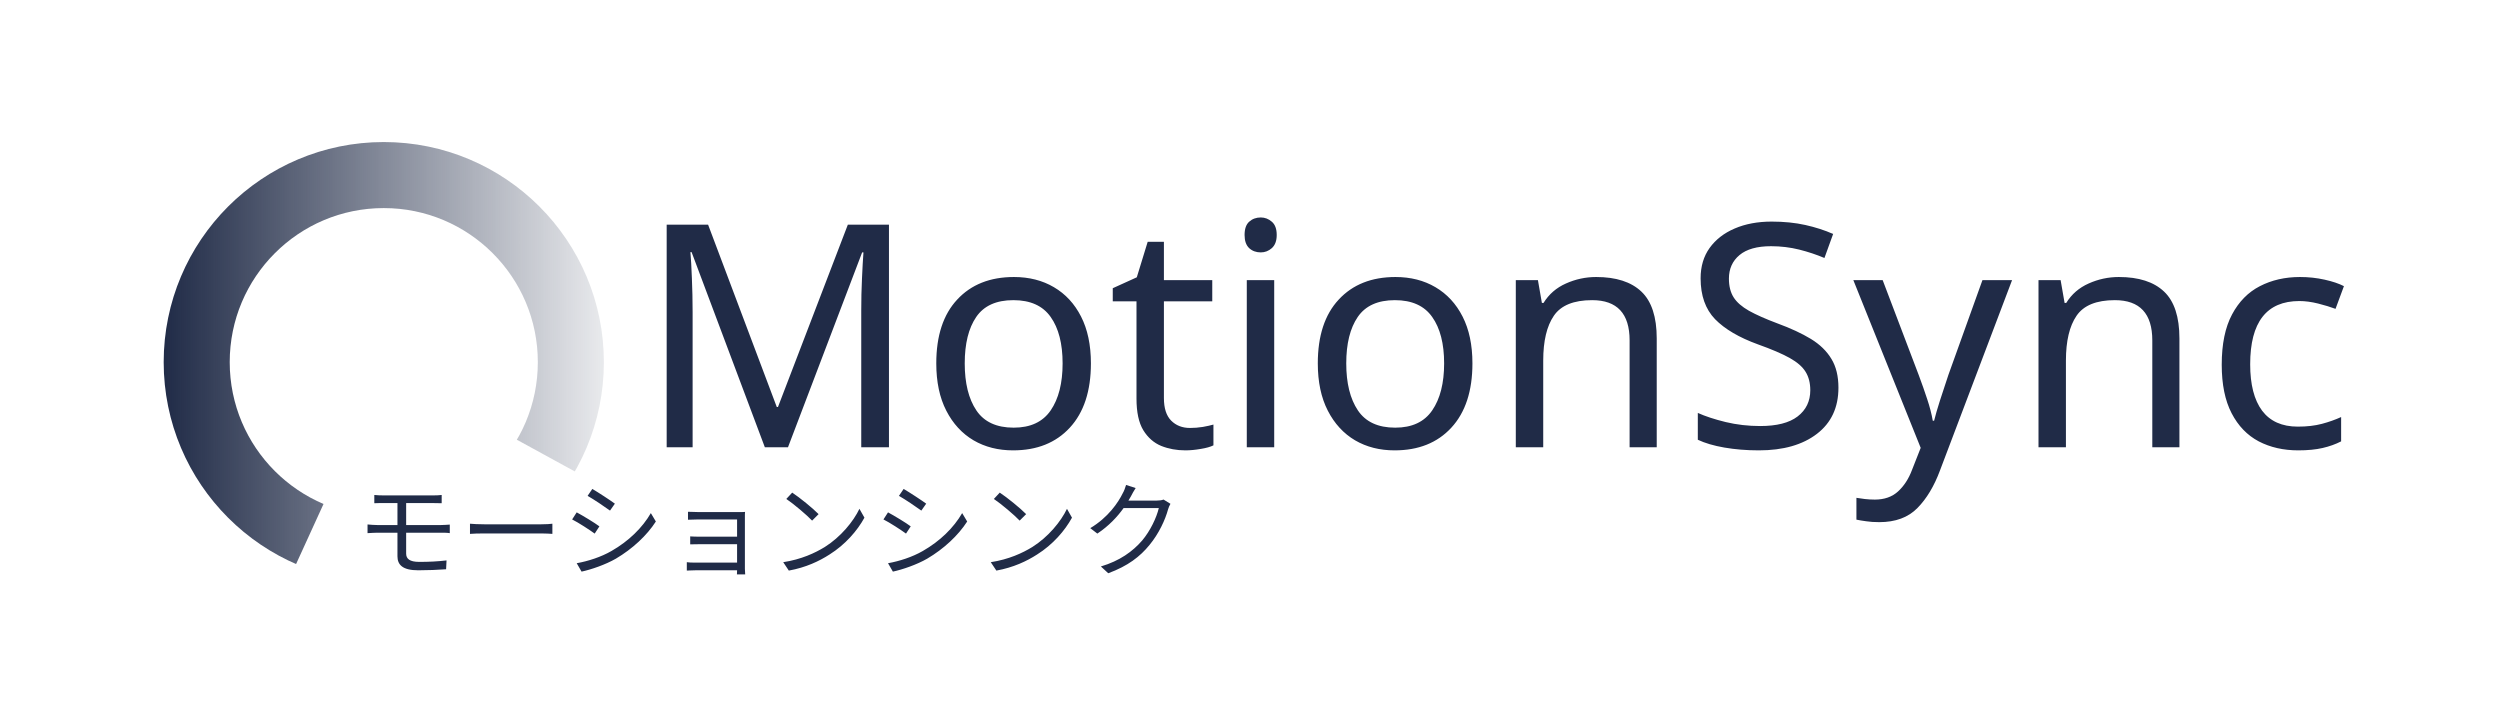
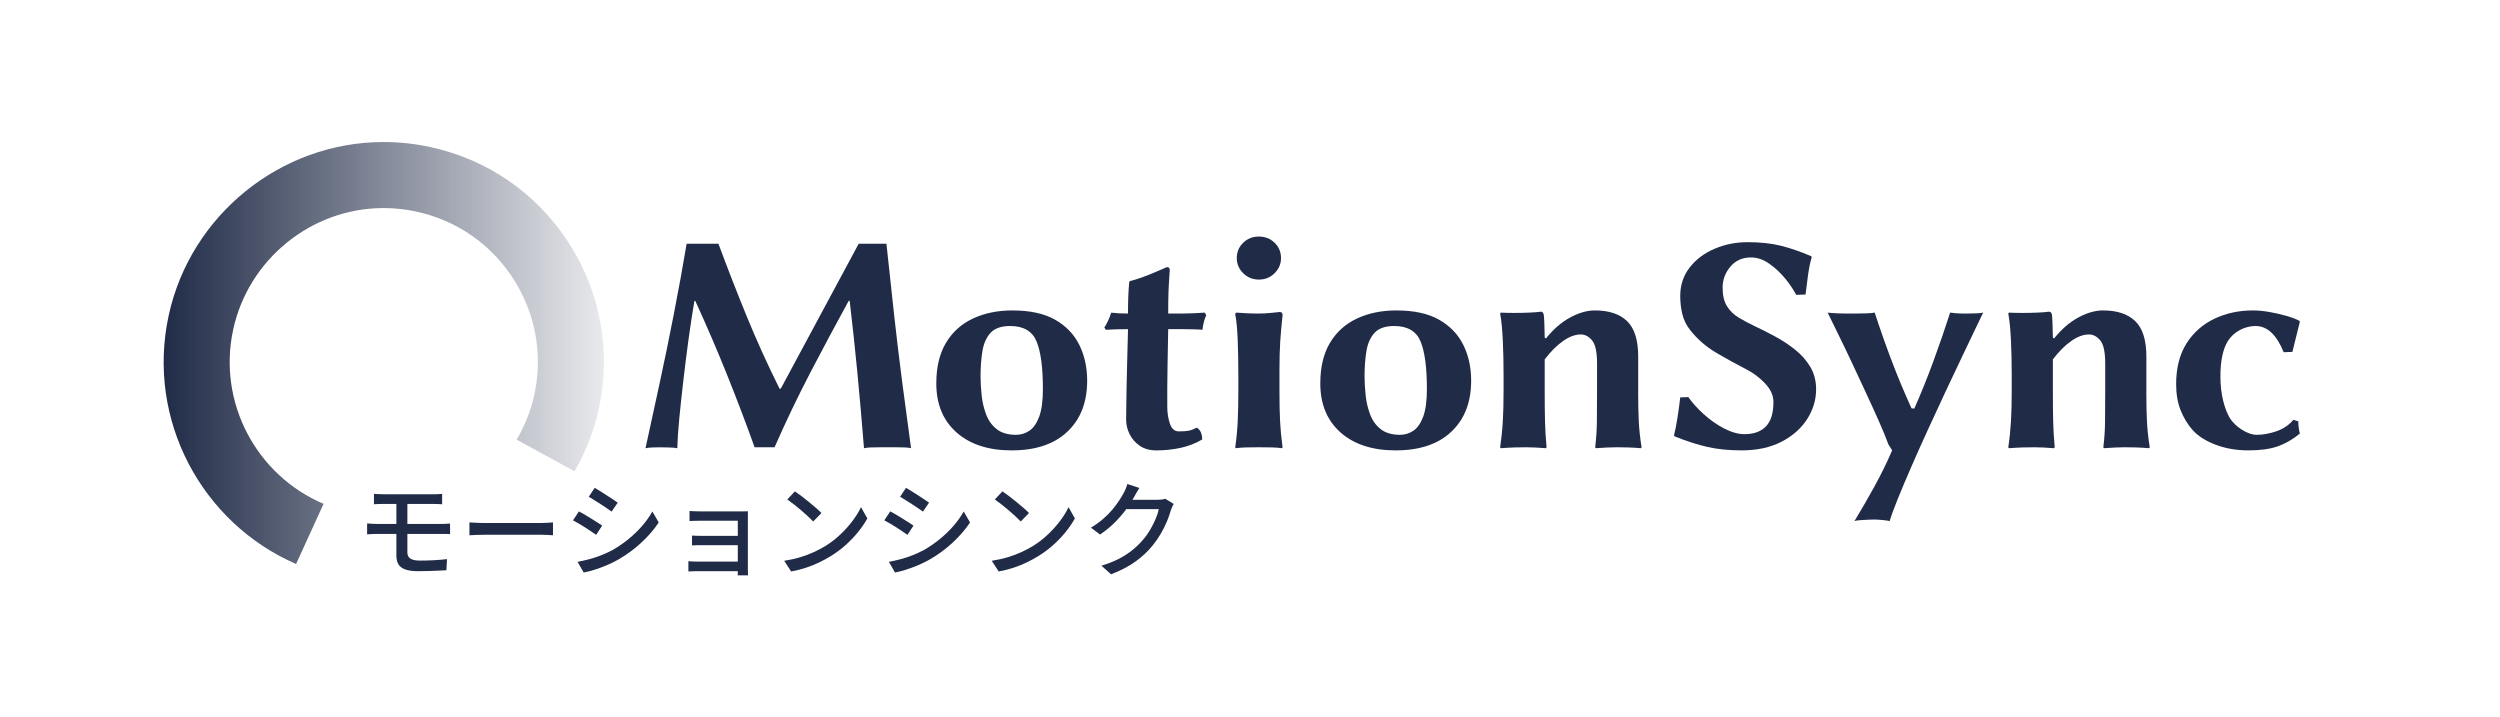
- <svg xmlns="http://www.w3.org/2000/svg" xmlns:xlink="http://www.w3.org/1999/xlink" version="1.1" x="0px" y="0px" width="265px" height="76px" viewBox="0 0 265 76" enable-background="new 0 0 265 76" xml:space="preserve">
-   <g id="レイヤー_9" display="none">
- </g>
-   <g id="レイヤー_1" display="none">
- </g>
-   <g id="ガイド" display="none">
- </g>
-   <g id="レイヤー_2" display="none">
- </g>
-   <g id="ci_x5F_logo">
- </g>
-   <g id="ci_x5F_logoのコピー">
-     <text transform="matrix(1 0 0 1 37.6929 60.2793)" fill="#202B47" font-family="'NotoSansJP-Medium'" font-size="11">モーションシンク</text>
-   </g>
-   <g id="_irasuto">
- </g>
-   <g id="face_x5F_left">
- </g>
-   <g id="face_x5F_right_1_">
-     <text transform="matrix(1 0 0 1 67.4644 47.4102)" fill="#202B47" font-family="'LibertinusSans-Bold'" font-size="33.04">MotionSync</text>
+ <svg xmlns="http://www.w3.org/2000/svg" version="1.1" id="レイヤー_1" x="0px" y="0px" width="265px" height="76px" viewBox="0 0 265 76" enable-background="new 0 0 265 76" xml:space="preserve">
+   <g id="ci_x5F_logo_x5F_最新_x5F_ol">
    <g>
-       <defs>
-         <polygon id="SVGID_62_" points="75.718,34.396 74.079,22.774 71.68,16.799 62.997,7.42 50.095,1.667 40.446,1.995 31.916,2.84      24.16,5.715 16.725,9.897 10.551,15.335 5.301,27.597 3.323,36.315 3.98,46.23 12.479,61.636 26.104,71.347 40.882,39      71.314,55.657 73.404,52.438 74.385,48.969 76.251,42.883    " />
-       </defs>
-       <clipPath id="SVGID_3_">
-         <use xlink:href="#SVGID_62_" overflow="visible" />
-       </clipPath>
-       <linearGradient id="SVGID_5_" gradientUnits="userSpaceOnUse" x1="17.346" y1="38.388" x2="64.014" y2="38.388">
-         <stop offset="0" style="stop-color:#202B47" />
-         <stop offset="1" style="stop-color:#202B47;stop-opacity:0.1" />
-       </linearGradient>
-       <circle clip-path="url(#SVGID_3_)" fill="none" stroke="url(#SVGID_5_)" stroke-width="7" stroke-miterlimit="10" cx="40.68" cy="38.387" r="19.83" />
+       <path fill="#202B47" d="M72.783,25.835h3.37c0.991,2.666,1.993,5.237,3.007,7.715c1.013,2.479,2.169,5.028,3.469,7.648h0.132    l8.26-15.363h2.941c0.286,2.71,0.562,5.259,0.826,7.649c0.264,2.39,0.545,4.725,0.843,7.004c0.297,2.279,0.611,4.619,0.941,7.021    c-0.154-0.044-0.391-0.071-0.71-0.082c-0.319-0.012-0.639-0.017-0.958-0.017c-0.319,0-0.567,0-0.743,0c-0.155,0-0.408,0-0.76,0    c-0.353,0-0.699,0.005-1.041,0.017c-0.342,0.011-0.601,0.038-0.776,0.082c-0.221-2.753-0.452-5.396-0.694-7.929    c-0.243-2.533-0.518-5.1-0.826-7.698h-0.099c-1.388,2.533-2.742,5.066-4.064,7.599c-1.321,2.533-2.588,5.178-3.799,7.931h-2.115    c-0.881-2.468-1.845-5.006-2.891-7.615c-1.046-2.61-2.175-5.237-3.386-7.881l-0.099-0.032c-0.221,1.277-0.43,2.643-0.628,4.097    c-0.198,1.454-0.38,2.896-0.545,4.329c-0.166,1.432-0.309,2.771-0.43,4.015c-0.121,1.243-0.193,2.308-0.215,3.188    c-0.176-0.044-0.485-0.071-0.925-0.082c-0.441-0.012-0.75-0.017-0.925-0.017c-0.198,0-0.458,0.005-0.776,0.017    c-0.32,0.011-0.567,0.038-0.744,0.082c0.463-2.114,0.958-4.394,1.487-6.839c0.529-2.444,1.041-4.939,1.537-7.483    C71.943,30.645,72.387,28.192,72.783,25.835z" />
+       <path fill="#202B47" d="M99.248,40.637c0-1.718,0.341-3.148,1.024-4.295c0.683-1.145,1.635-2.004,2.858-2.577    c1.223-0.572,2.615-0.859,4.18-0.859c1.872,0,3.386,0.331,4.543,0.991c1.156,0.661,2.01,1.554,2.561,2.677    c0.55,1.123,0.826,2.379,0.826,3.767c0,2.291-0.699,4.097-2.098,5.418c-1.399,1.322-3.365,1.982-5.898,1.982    c-2.467,0-4.417-0.634-5.848-1.899C99.963,44.574,99.248,42.84,99.248,40.637z M107.078,34.558c-0.947,0-1.641,0.243-2.082,0.727    c-0.441,0.485-0.727,1.13-0.859,1.934c-0.132,0.804-0.198,1.69-0.198,2.659c0,0.64,0.038,1.315,0.116,2.032    c0.077,0.716,0.236,1.394,0.479,2.031c0.242,0.64,0.616,1.156,1.123,1.554c0.507,0.397,1.189,0.595,2.049,0.595    c0.506,0,0.975-0.144,1.404-0.43c0.43-0.286,0.776-0.781,1.041-1.487c0.264-0.704,0.396-1.685,0.396-2.94    c0-2.289-0.226-3.976-0.677-5.055C109.418,35.098,108.487,34.558,107.078,34.558z" />
+       <path fill="#202B47" d="M119.567,33.236c0-0.661,0.011-1.272,0.033-1.834c0.021-0.562,0.055-1.062,0.099-1.503l0.066-0.1    c0.44-0.109,0.914-0.259,1.42-0.446c0.507-0.187,0.986-0.38,1.438-0.578c0.451-0.198,0.81-0.352,1.074-0.462    c0.198,0,0.297,0.11,0.297,0.33c-0.066,0.881-0.11,1.636-0.132,2.264c-0.022,0.627-0.033,1.403-0.033,2.329h1.553    c0.374,0,0.776-0.011,1.206-0.033c0.429-0.021,0.798-0.044,1.107-0.066l0.165,0.265c-0.221,0.528-0.353,1.047-0.396,1.553    c-0.221-0.021-0.573-0.038-1.057-0.05c-0.485-0.011-0.925-0.018-1.322-0.018h-1.255l-0.066,3.536    c-0.022,0.991-0.033,1.889-0.033,2.692c0,0.803,0,1.459,0,1.966c0,0.684,0.093,1.294,0.281,1.834    c0.187,0.54,0.5,0.811,0.941,0.811c0.44,0,0.782-0.022,1.024-0.066c0.242-0.044,0.54-0.154,0.892-0.33    c0.374,0.242,0.562,0.66,0.562,1.255c-0.705,0.419-1.476,0.716-2.312,0.894c-0.837,0.176-1.685,0.264-2.544,0.264    c-0.705,0-1.294-0.165-1.768-0.495s-0.832-0.743-1.074-1.239c-0.243-0.494-0.363-0.996-0.363-1.503    c0-0.331,0.005-0.819,0.017-1.471c0.011-0.649,0.021-1.354,0.033-2.114c0.012-0.76,0.027-1.471,0.05-2.131l0.099-3.899    c-0.375,0-0.788,0.006-1.239,0.017c-0.452,0.012-0.821,0.028-1.106,0.05l-0.166-0.231c0.154-0.242,0.292-0.495,0.413-0.76    c0.121-0.265,0.226-0.539,0.314-0.826C118.267,33.203,118.862,33.236,119.567,33.236z" />
+       <path fill="#202B47" d="M131.263,39.646c0-1.233-0.022-2.429-0.066-3.585c-0.044-1.156-0.132-2.086-0.265-2.791l0.099-0.133    c0.286,0.022,0.645,0.045,1.074,0.066c0.43,0.022,0.854,0.033,1.272,0.033c0.463,0,0.903-0.021,1.322-0.066    c0.418-0.044,0.738-0.077,0.958-0.099c0.198,0,0.297,0.11,0.297,0.33c-0.11,0.991-0.192,1.911-0.248,2.759    c-0.056,0.849-0.083,1.889-0.083,3.122v2.181c0,1.256,0.021,2.324,0.066,3.205c0.043,0.881,0.131,1.795,0.264,2.742l-0.066,0.099    c-0.309-0.044-0.65-0.071-1.023-0.082c-0.375-0.012-0.848-0.017-1.42-0.017c-0.573,0-1.036,0.005-1.388,0.017    c-0.353,0.011-0.705,0.038-1.057,0.082l-0.066-0.099c0.132-0.903,0.22-1.812,0.265-2.727c0.043-0.914,0.066-1.986,0.066-3.222    V39.646z M131.098,27.355c0-0.639,0.226-1.179,0.677-1.619c0.451-0.44,1.007-0.661,1.668-0.661c0.66,0,1.217,0.221,1.668,0.661    s0.677,0.98,0.677,1.619c0,0.616-0.226,1.15-0.677,1.602c-0.452,0.452-1.008,0.678-1.668,0.678c-0.661,0-1.217-0.226-1.668-0.678    C131.323,28.506,131.098,27.972,131.098,27.355z" />
+       <path fill="#202B47" d="M139.952,40.637c0-1.718,0.341-3.148,1.024-4.295c0.683-1.145,1.635-2.004,2.857-2.577    c1.223-0.572,2.615-0.859,4.18-0.859c1.872,0,3.387,0.331,4.543,0.991c1.156,0.661,2.01,1.554,2.562,2.677    c0.55,1.123,0.825,2.379,0.825,3.767c0,2.291-0.698,4.097-2.098,5.418c-1.398,1.322-3.365,1.982-5.897,1.982    c-2.468,0-4.417-0.634-5.849-1.899C140.667,44.574,139.952,42.84,139.952,40.637z M147.782,34.558    c-0.947,0-1.642,0.243-2.082,0.727c-0.441,0.485-0.728,1.13-0.859,1.934c-0.132,0.804-0.198,1.69-0.198,2.659    c0,0.64,0.039,1.315,0.116,2.032c0.077,0.716,0.236,1.394,0.479,2.031c0.242,0.64,0.615,1.156,1.123,1.554    c0.507,0.397,1.188,0.595,2.049,0.595c0.506,0,0.975-0.144,1.404-0.43s0.775-0.781,1.041-1.487    c0.264-0.704,0.396-1.685,0.396-2.94c0-2.289-0.226-3.976-0.677-5.055C150.123,35.098,149.191,34.558,147.782,34.558z" />
+       <path fill="#202B47" d="M173.646,41.463c0,1.256,0.022,2.324,0.065,3.205c0.045,0.881,0.144,1.795,0.297,2.742l-0.063,0.099    c-0.551-0.044-1.025-0.071-1.422-0.082c-0.396-0.012-0.781-0.017-1.156-0.017c-0.572,0-1.311,0.033-2.213,0.099l-0.066-0.099    c0.109-0.881,0.17-1.784,0.182-2.709c0.013-0.926,0.017-2.004,0.017-3.238v-2.939c0-1.211-0.177-2.026-0.527-2.445    c-0.354-0.418-0.75-0.627-1.188-0.627c-0.596,0-1.223,0.23-1.885,0.693c-0.66,0.463-1.311,1.112-1.949,1.949v3.37    c0,1.256,0.012,2.324,0.033,3.205s0.078,1.795,0.166,2.742l-0.1,0.099c-0.793-0.065-1.477-0.099-2.048-0.099    c-0.375,0-0.776,0.005-1.206,0.017c-0.43,0.011-0.932,0.038-1.503,0.082l-0.065-0.099c0.131-0.881,0.226-1.784,0.28-2.709    c0.056-0.926,0.083-2.004,0.083-3.238v-1.816c0-1.233-0.027-2.435-0.083-3.602c-0.055-1.168-0.147-2.104-0.28-2.809l0.065-0.1    c0.396,0.022,0.864,0.033,1.403,0.033c0.541,0,1.074-0.011,1.604-0.033c0.528-0.021,0.947-0.055,1.255-0.099    c0.154,0,0.253,0.11,0.298,0.33c0.021,0.132,0.043,0.474,0.065,1.024c0.022,0.55,0.032,1.014,0.032,1.388l0.133,0.099    c0.771-0.969,1.619-1.706,2.544-2.213c0.924-0.507,1.805-0.761,2.644-0.761c1.498,0,2.637,0.381,3.42,1.141    c0.78,0.76,1.172,2.01,1.172,3.75v3.668H173.646z" />
+       <path fill="#202B47" d="M184.913,46.021c0.991,0,1.751-0.274,2.278-0.825c0.528-0.55,0.793-1.409,0.793-2.577    c0-0.684-0.285-1.332-0.858-1.949c-0.571-0.616-1.244-1.123-2.015-1.52c-0.947-0.484-1.988-1.059-3.123-1.718    c-1.135-0.661-2.088-1.487-2.857-2.479c-0.396-0.506-0.667-1.068-0.81-1.685c-0.145-0.617-0.216-1.244-0.216-1.884    c0-1.167,0.336-2.181,1.009-3.039c0.672-0.859,1.553-1.521,2.644-1.981c1.09-0.463,2.252-0.694,3.485-0.694    c1.343,0,2.521,0.127,3.534,0.38c1.014,0.254,2.082,0.623,3.205,1.107l0.066,0.099c-0.154,0.484-0.287,1.118-0.396,1.899    c-0.11,0.782-0.197,1.471-0.264,2.064l-0.992,0.033c-0.287-0.551-0.678-1.129-1.172-1.734c-0.496-0.605-1.059-1.129-1.687-1.569    c-0.627-0.44-1.271-0.661-1.933-0.661c-0.903,0-1.631,0.325-2.182,0.975c-0.551,0.65-0.826,1.395-0.826,2.23    c0,0.814,0.154,1.47,0.463,1.966c0.31,0.495,0.723,0.897,1.239,1.206s1.073,0.605,1.668,0.892    c0.661,0.309,1.371,0.667,2.132,1.074c0.76,0.407,1.476,0.875,2.147,1.404c0.671,0.528,1.217,1.14,1.635,1.833    c0.419,0.694,0.628,1.493,0.628,2.396c0,1.123-0.318,2.182-0.958,3.172c-0.639,0.991-1.548,1.791-2.726,2.396    c-1.18,0.605-2.583,0.908-4.213,0.908c-1.344,0-2.551-0.121-3.618-0.363c-1.068-0.242-2.229-0.616-3.485-1.123l-0.066-0.1    c0.134-0.506,0.26-1.156,0.382-1.949c0.12-0.793,0.214-1.486,0.28-2.081l0.858-0.033c0.396,0.573,0.931,1.168,1.603,1.784    c0.672,0.617,1.398,1.129,2.182,1.536C183.53,45.818,184.252,46.021,184.913,46.021z" />
+       <path fill="#202B47" d="M193.732,33.137c0.152,0.022,0.435,0.045,0.842,0.066c0.406,0.022,0.82,0.033,1.238,0.033s0.694,0,0.826,0    c0.242,0,0.596-0.005,1.059-0.017c0.462-0.011,0.804-0.038,1.022-0.083c0.552,1.696,1.146,3.387,1.784,5.072    c0.639,1.685,1.344,3.375,2.115,5.071l0.297,0.033c0.705-1.586,1.382-3.267,2.032-5.04c0.649-1.772,1.239-3.485,1.768-5.138    c0.109,0.022,0.298,0.045,0.562,0.066c0.266,0.022,0.523,0.033,0.776,0.033s0.436,0,0.546,0c0.176,0,0.45-0.005,0.825-0.017    c0.374-0.011,0.64-0.038,0.793-0.083c-0.153,0.309-0.424,0.871-0.81,1.687c-0.387,0.814-0.854,1.795-1.404,2.939    c-0.55,1.146-1.135,2.379-1.751,3.7s-1.239,2.665-1.866,4.031c-0.628,1.364-1.218,2.681-1.768,3.948    c-0.551,1.266-1.03,2.399-1.438,3.401c-0.408,1.003-0.699,1.802-0.877,2.396c-0.154-0.044-0.418-0.082-0.793-0.115    c-0.374-0.033-0.648-0.05-0.824-0.05c-0.111,0-0.314,0.005-0.611,0.017c-0.299,0.011-0.596,0.027-0.893,0.05    c-0.298,0.021-0.502,0.055-0.611,0.1c0.748-1.233,1.471-2.483,2.164-3.75c0.693-1.268,1.306-2.518,1.834-3.75l-0.396-0.627    c-0.242-0.661-0.572-1.465-0.99-2.412c-0.42-0.947-0.882-1.967-1.389-3.057c-0.507-1.091-1.014-2.176-1.52-3.255    c-0.508-1.079-0.986-2.076-1.438-2.99C194.387,34.486,194.02,33.731,193.732,33.137z" />
+       <path fill="#202B47" d="M227.511,41.463c0,1.256,0.022,2.324,0.066,3.205s0.143,1.795,0.297,2.742l-0.065,0.099    c-0.551-0.044-1.023-0.071-1.42-0.082c-0.396-0.012-0.783-0.017-1.156-0.017c-0.573,0-1.312,0.033-2.215,0.099l-0.065-0.099    c0.11-0.881,0.171-1.784,0.182-2.709c0.013-0.926,0.017-2.004,0.017-3.238v-2.939c0-1.211-0.176-2.026-0.527-2.445    c-0.354-0.418-0.749-0.627-1.189-0.627c-0.595,0-1.223,0.23-1.883,0.693s-1.312,1.112-1.949,1.949v3.37    c0,1.256,0.012,2.324,0.032,3.205c0.022,0.881,0.077,1.795,0.166,2.742l-0.1,0.099c-0.793-0.065-1.476-0.099-2.05-0.099    c-0.373,0-0.775,0.005-1.205,0.017c-0.43,0.011-0.932,0.038-1.504,0.082l-0.065-0.099c0.133-0.881,0.226-1.784,0.281-2.709    c0.055-0.926,0.083-2.004,0.083-3.238v-1.816c0-1.233-0.028-2.435-0.083-3.602c-0.056-1.168-0.148-2.104-0.281-2.809l0.065-0.1    c0.396,0.022,0.865,0.033,1.404,0.033s1.074-0.011,1.604-0.033c0.527-0.021,0.945-0.055,1.256-0.099    c0.152,0,0.253,0.11,0.297,0.33c0.021,0.132,0.044,0.474,0.066,1.024c0.021,0.551,0.033,1.014,0.033,1.388l0.131,0.099    c0.771-0.969,1.619-1.706,2.545-2.213c0.925-0.507,1.806-0.761,2.644-0.761c1.497,0,2.638,0.381,3.419,1.141    c0.782,0.76,1.174,2.01,1.174,3.75v3.668H227.511z" />
+       <path fill="#202B47" d="M239.096,34.558c-0.572,0-1.123,0.138-1.65,0.413c-0.529,0.275-0.959,0.666-1.289,1.173    c-0.528,0.859-0.793,2.104-0.793,3.733c0,0.947,0.094,1.801,0.281,2.561c0.187,0.761,0.424,1.384,0.709,1.867    c0.31,0.484,0.744,0.903,1.307,1.256s1.084,0.528,1.568,0.528c0.66,0,1.354-0.127,2.082-0.38c0.727-0.253,1.32-0.655,1.783-1.206    l0.528,0.165c0,0.266,0.017,0.507,0.05,0.727c0.033,0.222,0.071,0.408,0.116,0.562c-0.75,0.617-1.531,1.068-2.347,1.355    c-0.814,0.285-1.851,0.429-3.105,0.429c-1.232,0-2.374-0.192-3.42-0.578s-1.866-0.897-2.461-1.536    c-0.551-0.616-0.986-1.327-1.305-2.131c-0.32-0.805-0.479-1.725-0.479-2.759c0-1.74,0.368-3.188,1.106-4.345    c0.738-1.157,1.724-2.026,2.957-2.61c1.232-0.583,2.588-0.876,4.063-0.876c0.55,0,1.14,0.056,1.769,0.166    c0.627,0.11,1.228,0.247,1.801,0.413c0.572,0.165,1.023,0.336,1.354,0.512l0.066,0.099l-0.793,3.205l-0.926,0.033    C241.32,35.482,240.33,34.558,239.096,34.558z" />
+     </g>
+     <linearGradient id="SVGID_1_" gradientUnits="userSpaceOnUse" x1="-325.153" y1="618.58" x2="-278.483" y2="618.58" gradientTransform="matrix(1 0 0 -1 342.5 656)">
+       <stop offset="0" style="stop-color:#202B47" />
+       <stop offset="1" style="stop-color:#202B47;stop-opacity:0.1" />
+     </linearGradient>
+     <path fill="url(#SVGID_1_)" d="M45.614,15.587c-1.631-0.353-3.298-0.532-4.955-0.532c-10.894,0-20.475,7.738-22.782,18.399   c-2.391,11.047,3.511,21.992,13.508,26.33l2.913-6.376c-7.071-3-11.263-10.697-9.58-18.474c1.614-7.463,8.318-12.88,15.94-12.88   c1.16,0,2.328,0.126,3.475,0.374c4.263,0.921,7.911,3.448,10.273,7.115c2.362,3.666,3.155,8.033,2.233,12.296   c-0.37,1.71-1.019,3.306-1.873,4.761l6.132,3.356c1.173-2.035,2.067-4.258,2.583-6.638c1.318-6.09,0.185-12.328-3.19-17.567   S51.704,16.903,45.614,15.587z" />
+     <g>
+       <path fill="#202B47" d="M38.915,55.484c0.154,0.014,0.337,0.026,0.55,0.037c0.212,0.012,0.399,0.018,0.561,0.018    c0.125,0,0.326,0,0.605,0c0.279,0,0.607,0,0.984,0c0.378,0,0.777,0,1.199,0c0.421,0,0.839,0,1.254,0c0.414,0,0.805,0,1.171,0    c0.366,0,0.68,0,0.94,0c0.26,0,0.442,0,0.544,0c0.081,0,0.18-0.002,0.297-0.006s0.238-0.01,0.363-0.018    c0.125-0.007,0.231-0.015,0.319-0.021l0.011,1.123c-0.139-0.016-0.304-0.022-0.495-0.022c-0.19,0-0.348,0-0.473,0    c-0.11,0-0.295,0-0.556,0c-0.261,0-0.576,0-0.946,0c-0.37,0-0.764,0-1.182,0s-0.84,0-1.265,0c-0.425,0-0.823,0-1.193,0    c-0.371,0-0.695,0-0.974,0c-0.279,0-0.48,0-0.605,0c-0.147,0-0.328,0.005-0.544,0.011c-0.216,0.009-0.405,0.02-0.566,0.033    L38.915,55.484L38.915,55.484z M39.64,52.35c0.154,0.006,0.315,0.017,0.484,0.027c0.168,0.01,0.348,0.016,0.539,0.016    c0.146,0,0.354,0,0.621,0c0.267,0,0.574,0,0.918,0c0.344,0,0.704,0,1.078,0c0.374,0,0.735,0,1.083,0c0.348,0,0.658,0,0.93,0    c0.271,0,0.48,0,0.627,0c0.183,0,0.355-0.004,0.517-0.011c0.161-0.007,0.304-0.019,0.429-0.032v1.101    c-0.139-0.009-0.282-0.017-0.429-0.022c-0.147-0.007-0.319-0.011-0.517-0.011c-0.147,0-0.363,0-0.649,0s-0.612,0-0.979,0    s-0.743,0-1.127,0c-0.385,0-0.75,0-1.095,0c-0.345,0-0.642,0-0.891,0s-0.421,0-0.517,0c-0.191,0-0.371,0.002-0.539,0.006    c-0.169,0.004-0.33,0.013-0.484,0.027L39.64,52.35L39.64,52.35z M43.182,56.033c0,0.17,0,0.377,0,0.622s0,0.497,0,0.753    c0,0.258,0,0.49,0,0.699s0,0.36,0,0.457c0,0.285,0.104,0.5,0.314,0.643c0.209,0.143,0.551,0.215,1.028,0.215    c0.506,0,0.996-0.013,1.468-0.039c0.473-0.025,0.937-0.062,1.392-0.115l-0.066,1.179c-0.271,0.014-0.57,0.028-0.896,0.043    c-0.326,0.016-0.667,0.026-1.023,0.038s-0.709,0.018-1.062,0.018c-0.602,0-1.073-0.064-1.414-0.197    c-0.341-0.133-0.578-0.32-0.709-0.566c-0.131-0.246-0.198-0.533-0.198-0.863c0-0.191,0-0.412,0-0.666c0-0.253,0-0.518,0-0.791    c0-0.275,0-0.539,0-0.793c0-0.253,0-0.479,0-0.676c0-0.088,0-0.229,0-0.424c0-0.195,0-0.412,0-0.654s0-0.484,0-0.727    c0-0.244,0-0.459,0-0.648c0-0.191,0-0.326,0-0.407h1.166c0,0.088,0,0.233,0,0.435c0,0.203,0,0.434,0,0.693s0,0.52,0,0.775    s0,0.477,0,0.66C43.182,55.876,43.182,55.99,43.182,56.033z" />
+       <path fill="#202B47" d="M49.76,55.374c0.125,0.007,0.277,0.017,0.457,0.026c0.18,0.011,0.374,0.021,0.583,0.027    s0.409,0.012,0.6,0.012c0.146,0,0.348,0,0.605,0c0.256,0,0.548,0,0.875,0c0.326,0,0.669,0,1.028,0c0.359,0,0.717,0,1.073,0    c0.355,0,0.691,0,1.006,0s0.594,0,0.836,0c0.242,0,0.429,0,0.561,0c0.264,0,0.502-0.01,0.715-0.027    c0.213-0.018,0.385-0.031,0.517-0.038v1.364c-0.125-0.008-0.301-0.02-0.528-0.033c-0.228-0.016-0.462-0.021-0.704-0.021    c-0.125,0-0.31,0-0.556,0s-0.526,0-0.841,0s-0.651,0-1.006,0c-0.356,0-0.713,0-1.073,0c-0.36,0-0.702,0-1.028,0    c-0.327,0-0.618,0-0.875,0c-0.257,0-0.458,0-0.605,0c-0.301,0-0.602,0.006-0.902,0.017c-0.301,0.012-0.546,0.022-0.737,0.039    L49.76,55.374L49.76,55.374z" />
+       <path fill="#202B47" d="M61.365,54.208c0.176,0.088,0.378,0.2,0.605,0.335c0.228,0.137,0.458,0.277,0.693,0.424    c0.234,0.146,0.455,0.284,0.66,0.412c0.206,0.129,0.374,0.24,0.506,0.336l-0.638,0.979c-0.147-0.102-0.323-0.223-0.528-0.362    c-0.206-0.14-0.422-0.281-0.649-0.429c-0.227-0.146-0.453-0.284-0.676-0.412c-0.223-0.128-0.423-0.24-0.6-0.335L61.365,54.208z     M61.222,59.554c0.403-0.073,0.818-0.167,1.243-0.28c0.425-0.112,0.847-0.252,1.265-0.418c0.418-0.164,0.821-0.35,1.21-0.556    c0.608-0.353,1.177-0.743,1.705-1.177s1.004-0.895,1.43-1.387c0.425-0.49,0.785-0.996,1.078-1.519l0.671,1.166    c-0.499,0.748-1.116,1.464-1.854,2.146c-0.737,0.683-1.553,1.279-2.447,1.793c-0.374,0.213-0.779,0.41-1.216,0.595    c-0.436,0.183-0.869,0.343-1.298,0.479c-0.429,0.136-0.809,0.231-1.138,0.291L61.222,59.554z M63.038,51.711    c0.176,0.096,0.374,0.215,0.594,0.357c0.22,0.142,0.447,0.289,0.682,0.438c0.234,0.15,0.457,0.294,0.666,0.431    c0.209,0.136,0.375,0.25,0.5,0.346l-0.649,0.947c-0.14-0.104-0.312-0.226-0.517-0.363c-0.206-0.141-0.422-0.283-0.649-0.43    c-0.228-0.146-0.451-0.287-0.671-0.425c-0.22-0.135-0.414-0.254-0.583-0.356L63.038,51.711z" />
+       <path fill="#202B47" d="M72.97,59.488c0.095,0.007,0.226,0.016,0.391,0.027c0.165,0.01,0.343,0.016,0.534,0.016    c0.11,0,0.293,0,0.55,0c0.257,0,0.552,0,0.886,0c0.333,0,0.682,0,1.045,0c0.363,0,0.709,0,1.04,0c0.33,0,0.614,0,0.853,0    c0.238,0,0.394,0,0.467,0v1.013c-0.095,0-0.264,0-0.506,0s-0.526,0-0.853,0s-0.669,0-1.029,0c-0.36,0-0.706,0-1.04,0    c-0.333,0-0.625,0-0.874,0c-0.25,0-0.429,0-0.539,0c-0.162,0-0.332,0.003-0.512,0.011c-0.18,0.008-0.317,0.016-0.413,0.021V59.488    z M73.091,54.164c0.081,0.008,0.198,0.015,0.352,0.021c0.154,0.008,0.312,0.014,0.473,0.017c0.161,0.004,0.297,0.006,0.407,0.006    c0.146,0,0.356,0,0.627,0s0.576,0,0.913,0c0.337,0,0.677,0,1.018,0c0.341,0,0.656,0,0.946,0s0.526,0,0.709,0    c0.132,0,0.271-0.002,0.418-0.006c0.146-0.003,0.256-0.005,0.33-0.005c-0.007,0.059-0.011,0.15-0.011,0.273    c0,0.125,0,0.246,0,0.363c0,0.064,0,0.227,0,0.479c0,0.254,0,0.562,0,0.924c0,0.363,0,0.748,0,1.156c0,0.405,0,0.807,0,1.198    s0,0.74,0,1.045c0,0.306,0,0.533,0,0.688c0,0.088,0.001,0.199,0.005,0.335c0.003,0.136,0.009,0.243,0.017,0.325h-1.1    c0.007-0.074,0.011-0.181,0.011-0.32c0-0.139,0-0.268,0-0.385c0-0.189,0-0.438,0-0.742c0-0.305,0-0.639,0-1.001s0-0.729,0-1.101    s0-0.713,0-1.027c0-0.315,0-0.582,0-0.799c0-0.215,0-0.354,0-0.412c-0.066,0-0.189,0-0.369,0c-0.18,0-0.396,0-0.649,0    s-0.519,0-0.797,0c-0.279,0-0.552,0-0.82,0s-0.511,0-0.731,0c-0.22,0-0.393,0-0.517,0c-0.11,0-0.248,0.002-0.413,0.006    s-0.323,0.008-0.473,0.012s-0.266,0.01-0.347,0.016L73.091,54.164L73.091,54.164z M73.355,56.771    c0.125,0.006,0.288,0.014,0.489,0.021c0.201,0.007,0.398,0.011,0.589,0.011c0.095,0,0.258,0,0.489,0s0.499,0,0.803,0    c0.304,0,0.62,0,0.946,0c0.326,0,0.636,0,0.93,0c0.293,0,0.542,0,0.748,0s0.334,0,0.385,0v0.99c-0.059,0-0.189,0-0.391,0    c-0.202,0-0.449,0-0.742,0s-0.604,0-0.93,0c-0.326,0-0.642,0-0.946,0c-0.305,0-0.572,0-0.803,0s-0.391,0-0.479,0    c-0.198,0-0.398,0-0.6,0c-0.202,0-0.365,0.007-0.489,0.021L73.355,56.771L73.355,56.771z" />
+       <path fill="#202B47" d="M83.124,59.443c0.616-0.096,1.184-0.221,1.705-0.379s1-0.338,1.436-0.539    c0.437-0.201,0.831-0.408,1.183-0.621c0.587-0.359,1.127-0.773,1.623-1.244c0.495-0.469,0.93-0.953,1.304-1.451    c0.374-0.499,0.671-0.982,0.891-1.452l0.671,1.198c-0.264,0.479-0.589,0.954-0.974,1.431c-0.385,0.479-0.819,0.933-1.304,1.37    c-0.484,0.436-1.012,0.83-1.584,1.182c-0.367,0.229-0.768,0.447-1.205,0.66c-0.436,0.213-0.906,0.403-1.408,0.572    c-0.502,0.168-1.036,0.305-1.601,0.406L83.124,59.443z M84.256,52.085c0.198,0.132,0.425,0.295,0.682,0.489    c0.256,0.193,0.519,0.4,0.787,0.621s0.522,0.434,0.764,0.639c0.242,0.205,0.437,0.389,0.583,0.55l-0.869,0.892    c-0.139-0.146-0.323-0.324-0.55-0.533c-0.228-0.209-0.471-0.426-0.731-0.649c-0.26-0.223-0.519-0.436-0.775-0.638    c-0.257-0.202-0.488-0.372-0.693-0.512L84.256,52.085z" />
+       <path fill="#202B47" d="M94.365,54.208c0.176,0.088,0.378,0.2,0.605,0.335c0.228,0.137,0.458,0.277,0.693,0.424    c0.234,0.146,0.455,0.284,0.66,0.412c0.206,0.129,0.374,0.24,0.506,0.336l-0.638,0.979c-0.147-0.102-0.323-0.223-0.528-0.362    c-0.206-0.14-0.422-0.281-0.649-0.429c-0.227-0.146-0.453-0.284-0.676-0.412c-0.223-0.128-0.423-0.24-0.6-0.335L94.365,54.208z     M94.222,59.554c0.403-0.073,0.818-0.167,1.243-0.28c0.425-0.112,0.847-0.252,1.265-0.418c0.418-0.164,0.821-0.35,1.21-0.556    c0.608-0.353,1.177-0.743,1.705-1.177s1.004-0.895,1.43-1.387c0.425-0.49,0.785-0.996,1.078-1.519l0.671,1.166    c-0.499,0.748-1.116,1.464-1.854,2.146c-0.737,0.683-1.553,1.279-2.447,1.793c-0.374,0.213-0.779,0.41-1.216,0.595    c-0.436,0.183-0.869,0.343-1.298,0.479c-0.429,0.136-0.809,0.231-1.138,0.291L94.222,59.554z M96.038,51.711    c0.176,0.096,0.374,0.215,0.594,0.357c0.22,0.142,0.447,0.289,0.682,0.438c0.234,0.15,0.457,0.294,0.666,0.431    c0.209,0.136,0.375,0.25,0.5,0.346l-0.649,0.947c-0.14-0.104-0.312-0.226-0.517-0.363c-0.206-0.141-0.422-0.283-0.649-0.43    c-0.228-0.146-0.451-0.287-0.671-0.425c-0.22-0.135-0.414-0.254-0.583-0.356L96.038,51.711z" />
+       <path fill="#202B47" d="M105.124,59.443c0.616-0.096,1.184-0.221,1.705-0.379s1-0.338,1.436-0.539    c0.437-0.201,0.831-0.408,1.183-0.621c0.587-0.359,1.127-0.773,1.623-1.244c0.495-0.469,0.93-0.953,1.304-1.451    c0.374-0.499,0.671-0.982,0.891-1.452l0.671,1.198c-0.264,0.479-0.589,0.954-0.974,1.431c-0.385,0.479-0.819,0.933-1.304,1.37    c-0.484,0.436-1.012,0.83-1.584,1.182c-0.367,0.229-0.768,0.447-1.205,0.66c-0.436,0.213-0.906,0.403-1.408,0.572    c-0.502,0.168-1.036,0.305-1.601,0.406L105.124,59.443z M106.256,52.085c0.198,0.132,0.425,0.295,0.682,0.489    c0.256,0.193,0.519,0.4,0.787,0.621s0.522,0.434,0.764,0.639c0.242,0.205,0.437,0.389,0.583,0.55l-0.869,0.892    c-0.139-0.146-0.323-0.324-0.55-0.533c-0.228-0.209-0.471-0.426-0.731-0.649c-0.26-0.223-0.519-0.436-0.775-0.638    c-0.257-0.202-0.488-0.372-0.693-0.512L106.256,52.085z" />
+       <path fill="#202B47" d="M120.776,51.723c-0.11,0.16-0.218,0.336-0.325,0.527c-0.106,0.189-0.188,0.341-0.247,0.451    c-0.228,0.418-0.516,0.861-0.864,1.33c-0.348,0.47-0.75,0.93-1.205,1.381c-0.455,0.451-0.964,0.867-1.529,1.248l-0.968-0.727    c0.477-0.285,0.902-0.59,1.276-0.912s0.698-0.646,0.973-0.974c0.275-0.325,0.512-0.641,0.709-0.94    c0.198-0.301,0.363-0.572,0.495-0.813c0.066-0.11,0.139-0.263,0.22-0.456c0.081-0.195,0.143-0.373,0.187-0.534L120.776,51.723z     M124.417,53.416c-0.059,0.088-0.114,0.193-0.165,0.318c-0.051,0.125-0.099,0.242-0.143,0.353    c-0.095,0.353-0.231,0.741-0.407,1.166c-0.176,0.425-0.392,0.86-0.649,1.304c-0.257,0.444-0.55,0.867-0.88,1.271    c-0.506,0.624-1.109,1.188-1.81,1.694c-0.7,0.506-1.564,0.957-2.59,1.354l-1.023-0.913c0.711-0.213,1.336-0.461,1.875-0.742    c0.539-0.282,1.016-0.593,1.43-0.93c0.415-0.338,0.783-0.697,1.105-1.078c0.279-0.315,0.53-0.666,0.754-1.051    c0.224-0.386,0.418-0.771,0.583-1.154c0.165-0.386,0.276-0.731,0.335-1.04h-3.916l0.418-0.99c0.095,0,0.258,0,0.489,0    c0.231,0,0.495,0,0.792,0c0.297,0,0.59,0,0.88,0s0.542,0,0.759,0c0.217,0,0.361,0,0.435,0c0.154,0,0.304-0.009,0.451-0.026    c0.146-0.019,0.271-0.046,0.374-0.083L124.417,53.416z" />
    </g>
  </g>
</svg>
